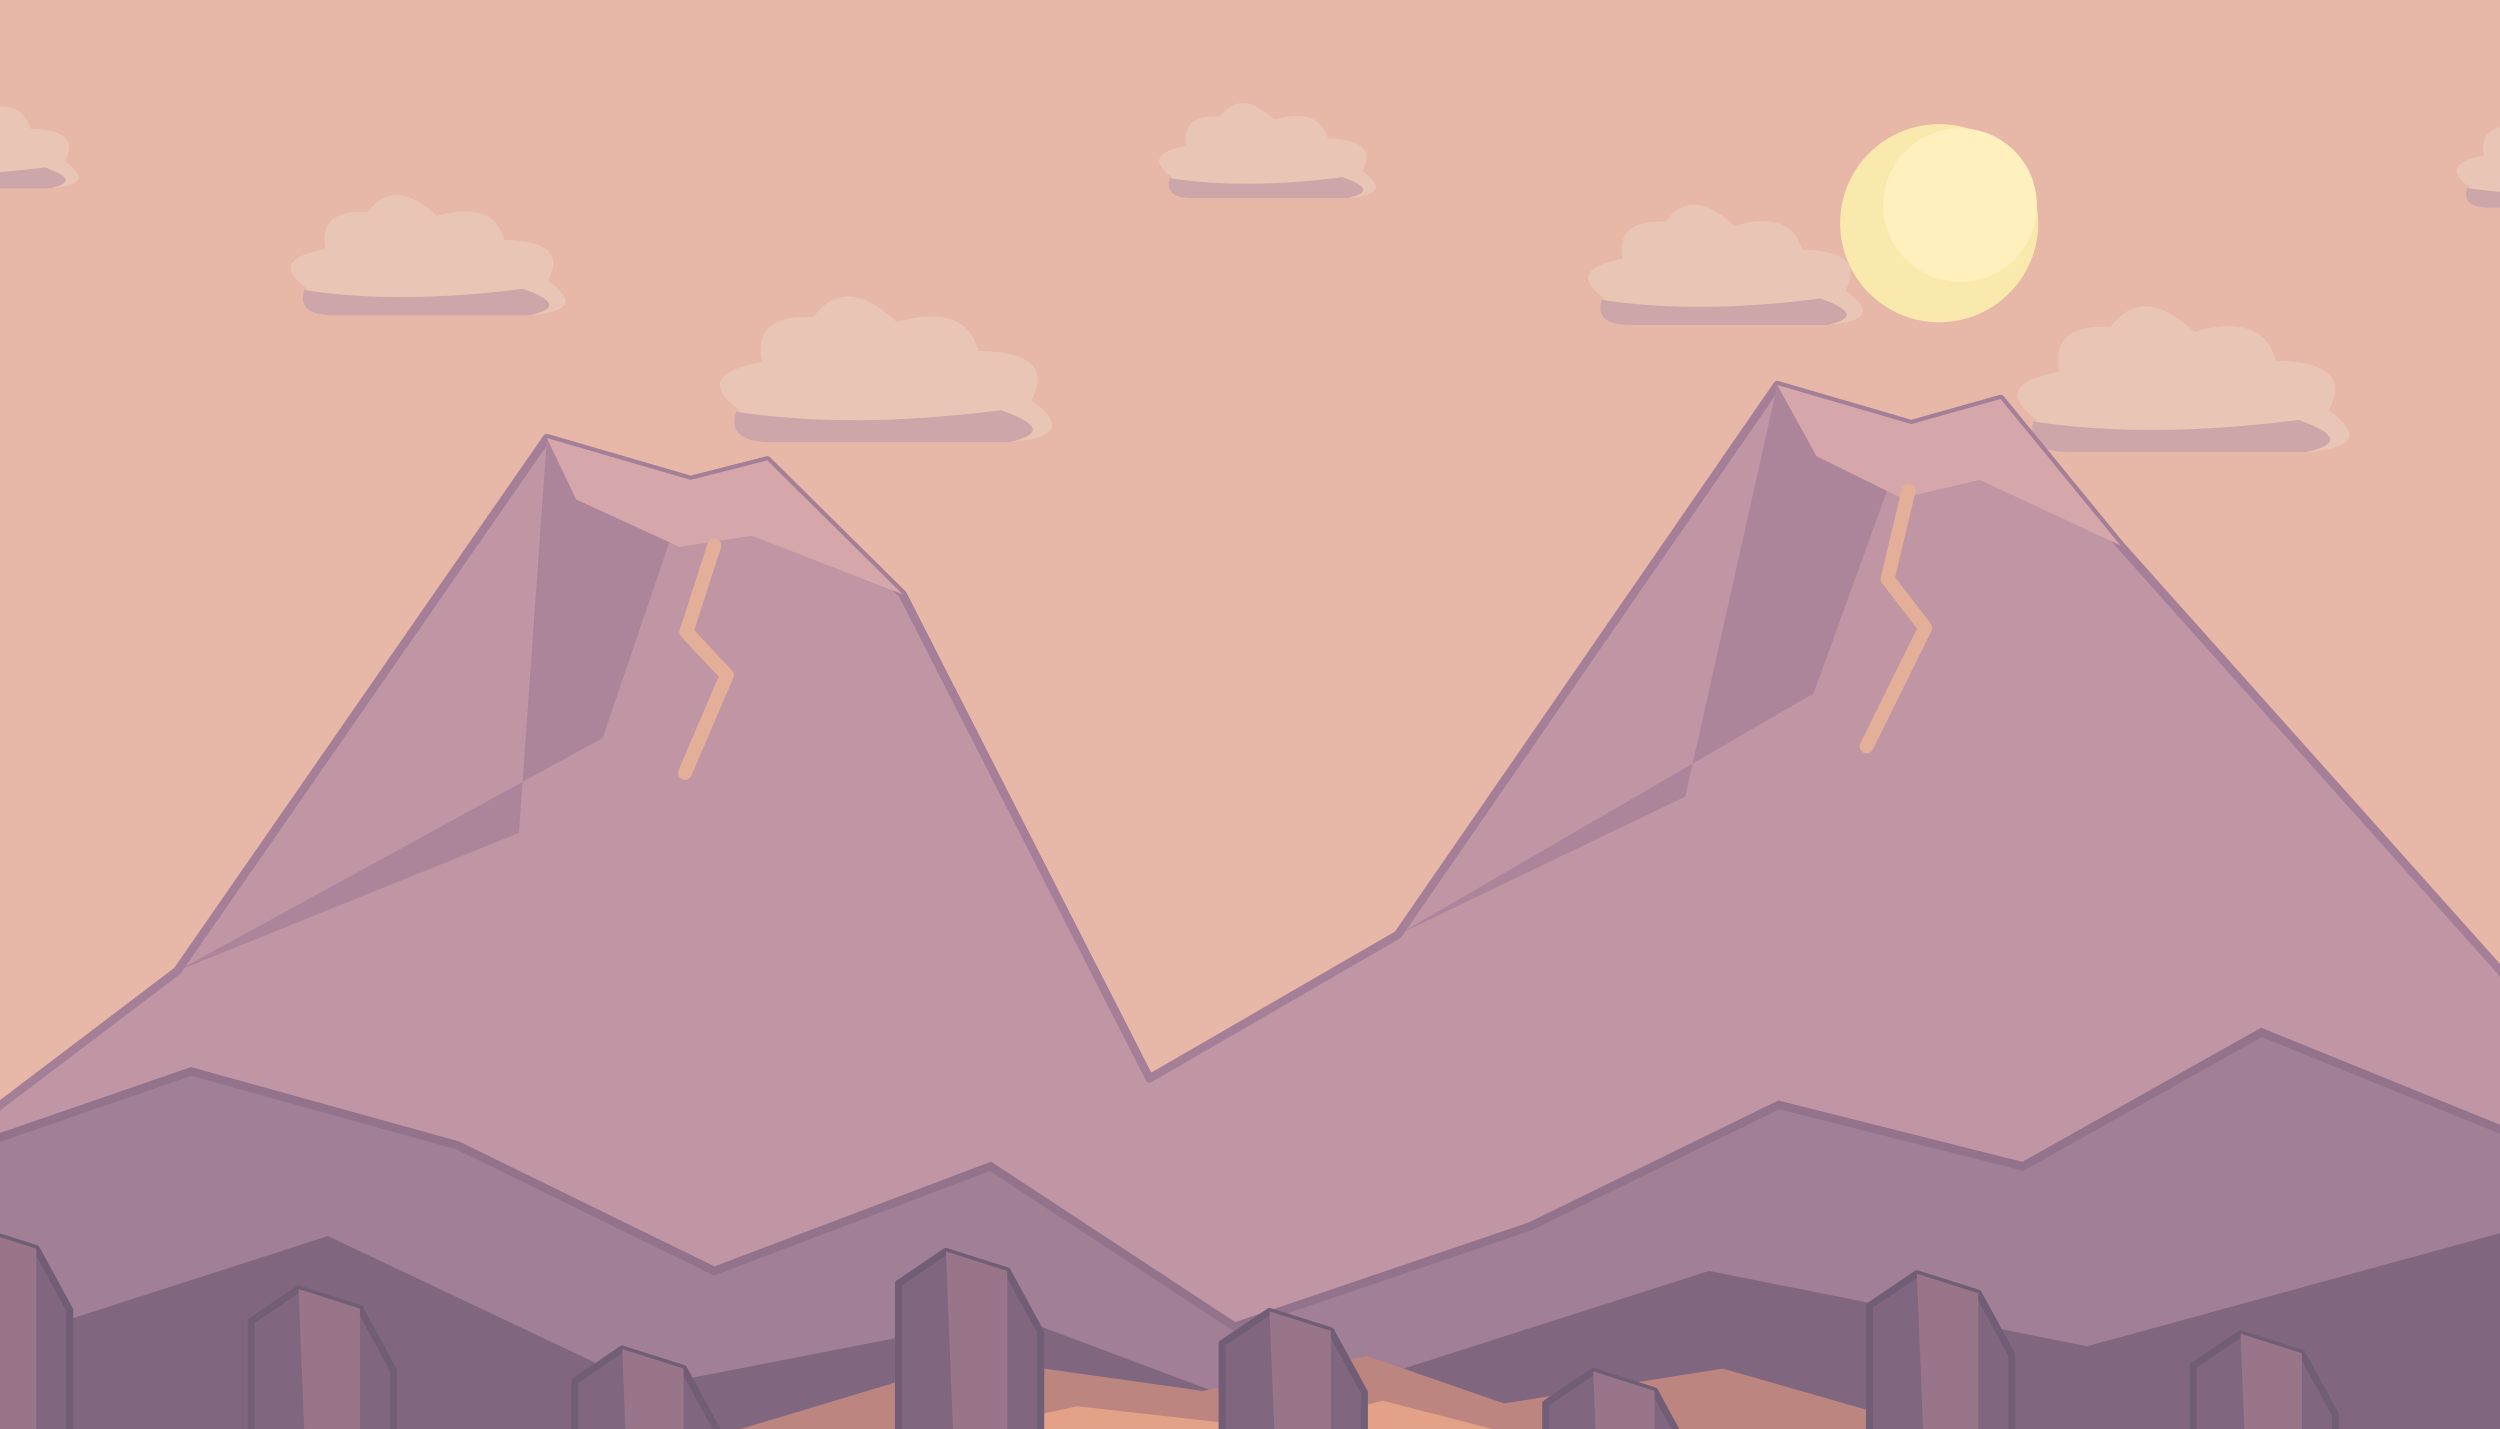
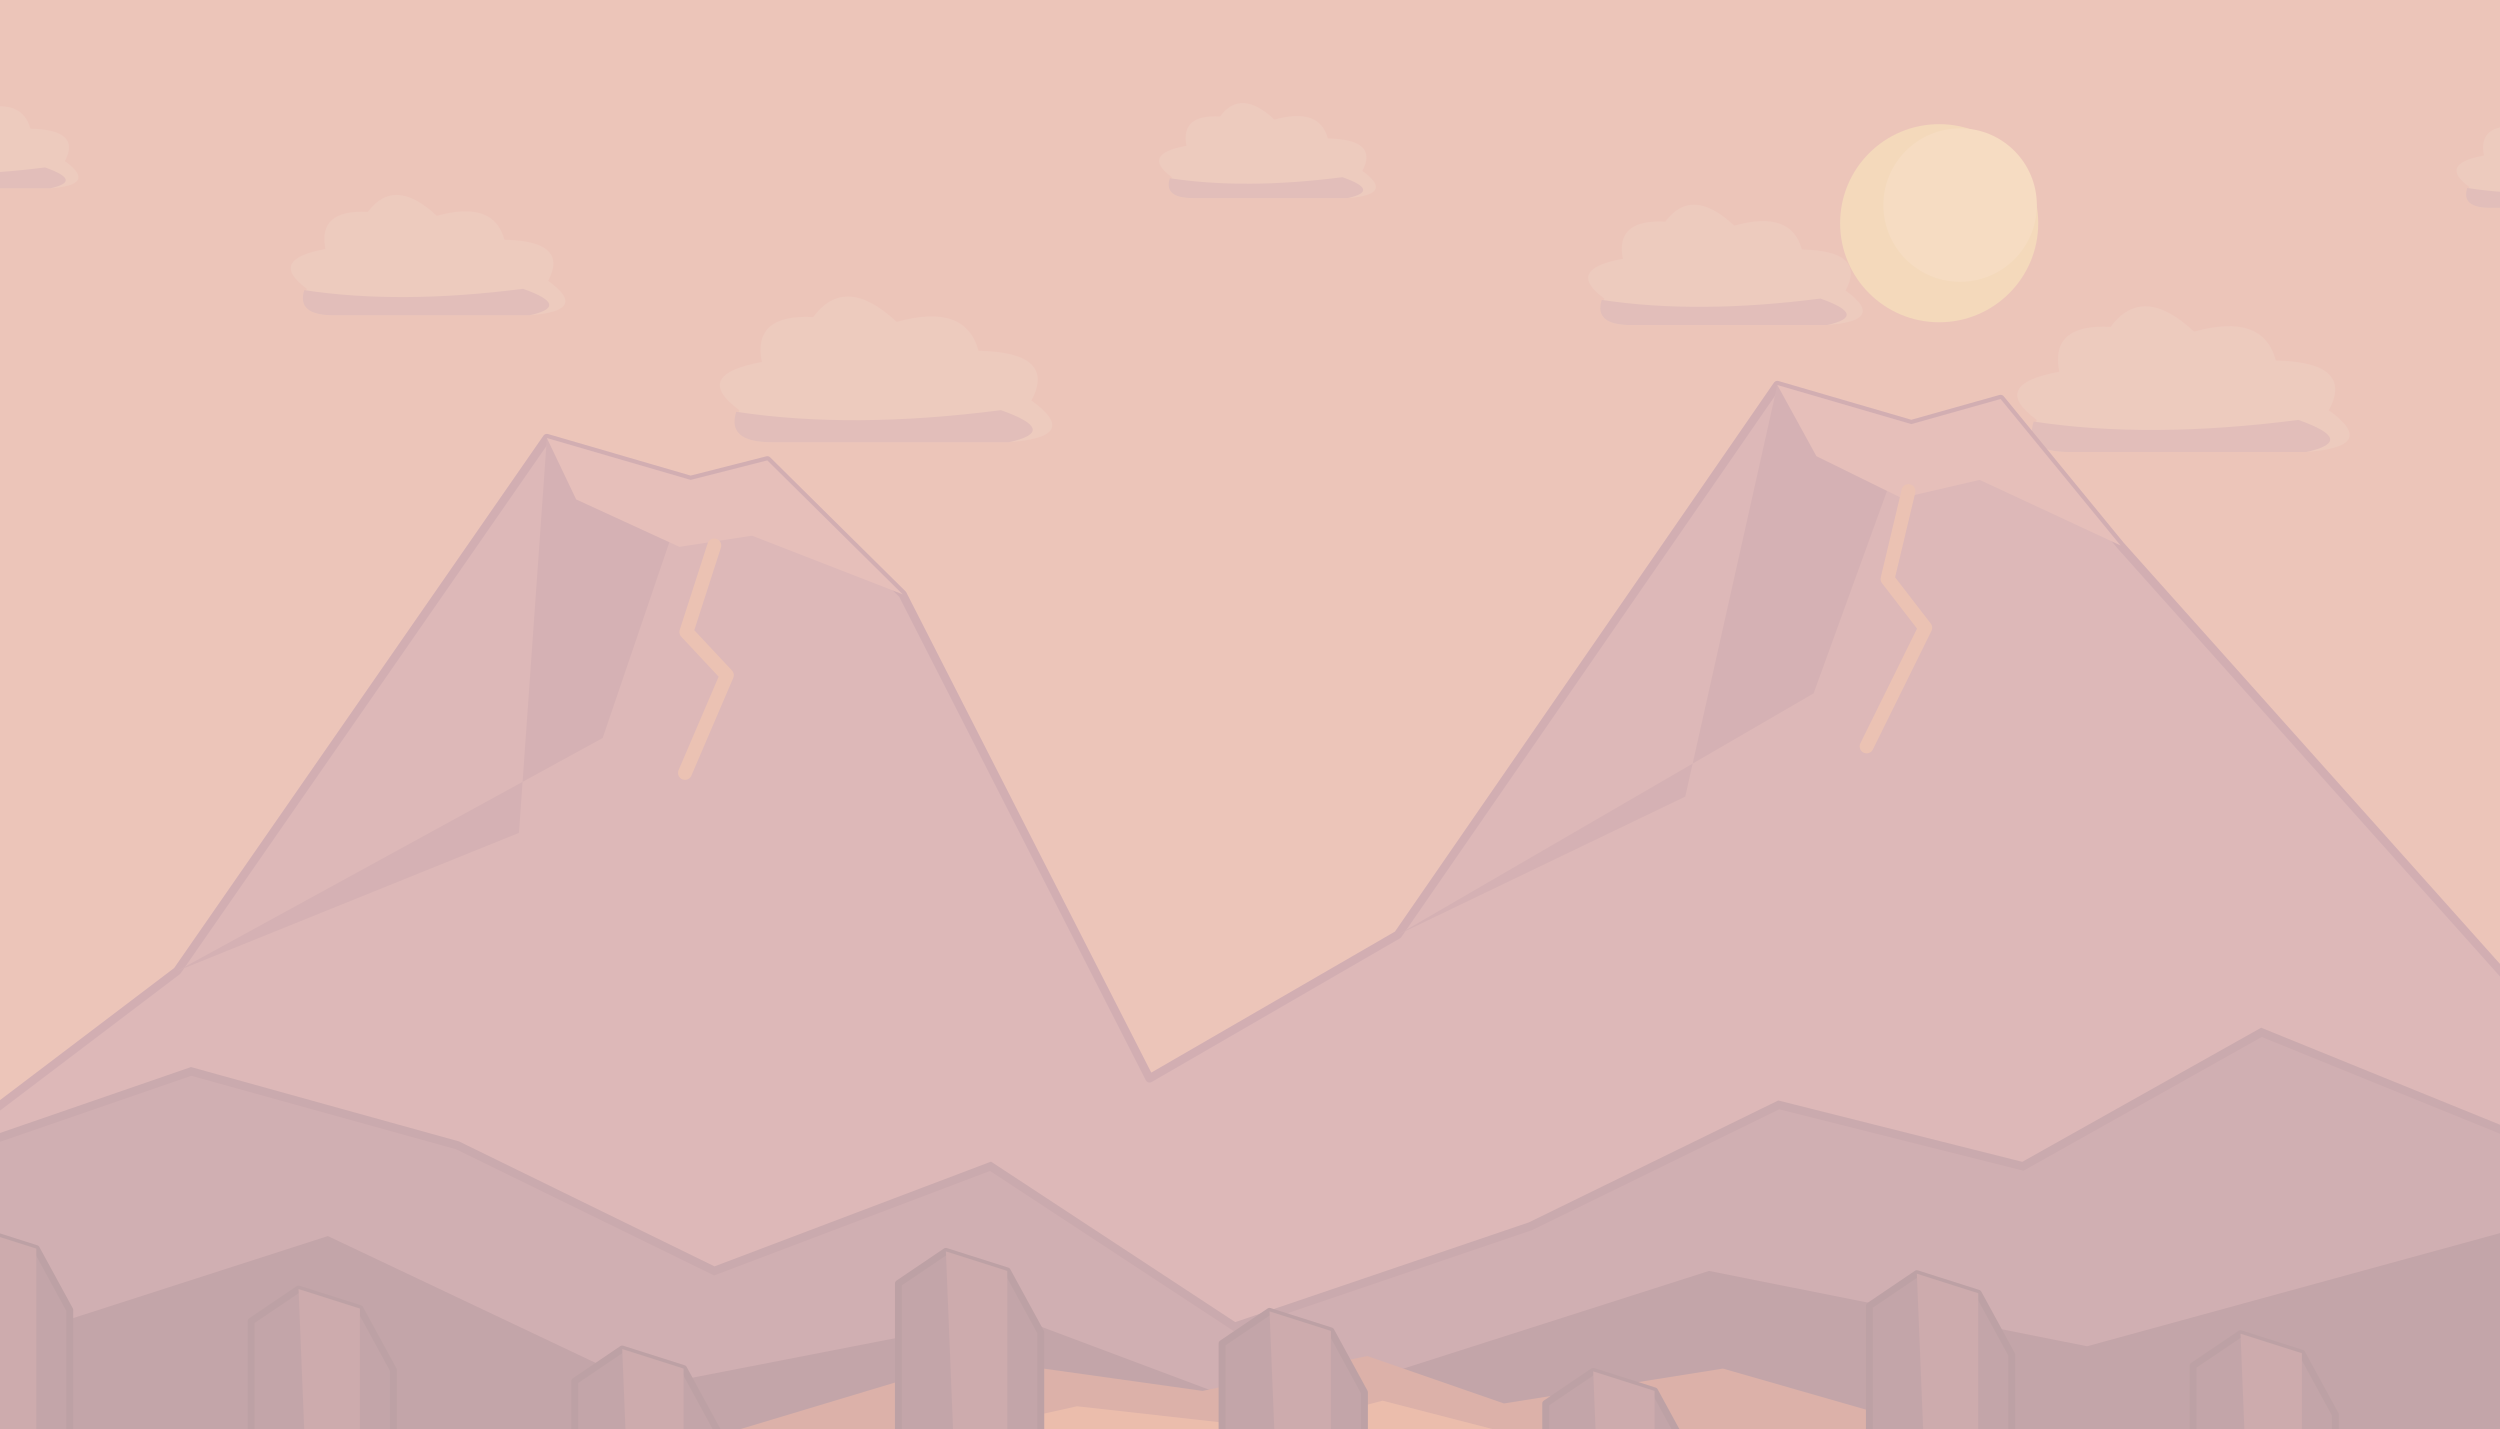
<svg xmlns="http://www.w3.org/2000/svg" viewBox="0 0 2688 1536" width="2688" height="1536">
  <g transform="scale(1.5 1.5)">
    <rect x="-3000" y="-3000" width="8000" height="8000" fill="#e7b7a8" />
    <circle cx="1390" cy="160" r="71" fill="#f9e9ad" />
    <circle cx="1405" cy="147" r="55" fill="#fff0bd" />
    <g transform="translate(-90 90) scale(0.75)">
      <path d="M0 40Q-30 18 14 10Q8-20 46-18Q66-45 98-15Q141-27 149 3Q198 4 182 34Q214 57 167 60H20Q-8 60 0 40Z" fill="#e9c5b5" />
      <path d="M-2 41Q70 52 163 40Q200 53 168 60H20Q-8 60-2 41Z" fill="#cda6a9" />
    </g>
    <g transform="translate(220 169) scale(0.95)">
      <path d="M0 40Q-30 18 14 10Q8-20 46-18Q66-45 98-15Q141-27 149 3Q198 4 182 34Q214 57 167 60H20Q-8 60 0 40Z" fill="#e9c5b5" />
      <path d="M-2 41Q70 52 163 40Q200 53 168 60H20Q-8 60-2 41Z" fill="#cda6a9" />
    </g>
    <g transform="translate(530 248) scale(1.15)">
      <path d="M0 40Q-30 18 14 10Q8-20 46-18Q66-45 98-15Q141-27 149 3Q198 4 182 34Q214 57 167 60H20Q-8 60 0 40Z" fill="#e9c5b5" />
      <path d="M-2 41Q70 52 163 40Q200 53 168 60H20Q-8 60-2 41Z" fill="#cda6a9" />
    </g>
    <g transform="translate(840 97) scale(0.75)">
      <path d="M0 40Q-30 18 14 10Q8-20 46-18Q66-45 98-15Q141-27 149 3Q198 4 182 34Q214 57 167 60H20Q-8 60 0 40Z" fill="#e9c5b5" />
      <path d="M-2 41Q70 52 163 40Q200 53 168 60H20Q-8 60-2 41Z" fill="#cda6a9" />
    </g>
    <g transform="translate(1150 176) scale(0.95)">
      <path d="M0 40Q-30 18 14 10Q8-20 46-18Q66-45 98-15Q141-27 149 3Q198 4 182 34Q214 57 167 60H20Q-8 60 0 40Z" fill="#e9c5b5" />
      <path d="M-2 41Q70 52 163 40Q200 53 168 60H20Q-8 60-2 41Z" fill="#cda6a9" />
    </g>
    <g transform="translate(1460 255) scale(1.15)">
      <path d="M0 40Q-30 18 14 10Q8-20 46-18Q66-45 98-15Q141-27 149 3Q198 4 182 34Q214 57 167 60H20Q-8 60 0 40Z" fill="#e9c5b5" />
      <path d="M-2 41Q70 52 163 40Q200 53 168 60H20Q-8 60-2 41Z" fill="#cda6a9" />
    </g>
    <g transform="translate(1770 104) scale(0.75)">
      <path d="M0 40Q-30 18 14 10Q8-20 46-18Q66-45 98-15Q141-27 149 3Q198 4 182 34Q214 57 167 60H20Q-8 60 0 40Z" fill="#e9c5b5" />
      <path d="M-2 41Q70 52 163 40Q200 53 168 60H20Q-8 60-2 41Z" fill="#cda6a9" />
    </g>
    <path d="M-80 853L127 696L392 314L495 344L550 330L647 426L824 773L1002 670L1274 276L1370 304L1434 286L1520 391L1872 785V1120H-80Z" fill="#c096a5" stroke="#a57e97" stroke-width="6" stroke-linejoin="round" />
    <path d="M392 314L372 597L127 696L432 529L495 344ZM1274 276L1208 571L1002 670L1300 497L1370 304Z" fill="#ad859a" />
    <path d="M392 314L495 344L550 330L647 426L539 384L487 392L413 358ZM1274 276L1370 304L1434 286L1520 391L1419 344L1363 357L1302 327Z" fill="#d6a7aa" />
    <g fill="none" stroke="#e4af98" stroke-width="10" stroke-linecap="round" stroke-linejoin="round">
      <path d="M512 391L492 453L521 484L491 554M1368 352L1353 415L1380 450L1338 535" />
    </g>
    <path d="M-60 976L-60 836L137 768L328 821L512 911L710 836L885 951L1097 879L1275 792L1450 836L1621 740L1850 833V1120H-60Z" fill="#a17f96" stroke="#92738b" stroke-width="6" />
    <path d="M-60 981L235 886L463 994L725 943L909 1012L1225 911L1496 965L1850 868V1120H-60Z" fill="#80677f" />
    <path d="M512 1030L698 974L862 997L980 972L1078 1006L1235 981L1451 1043Z" fill="#bd857f" />
    <path d="M646 1036L772 1008L915 1024L991 1004L1115 1036Z" fill="#e3a288" />
    <g stroke="#715d75" stroke-width="5" stroke-linejoin="round">
      <path d="M-52 1100V904l34-23 44 14 24 44v165Z" fill="#80677f" />
      <path d="M-18 881l9 223h35V895Z" fill="#987589" stroke="none" />
    </g>
    <g stroke="#715d75" stroke-width="5" stroke-linejoin="round">
      <path d="M180 1100V947l34-23 44 14 24 44v165Z" fill="#80677f" />
      <path d="M214 924l9 223h35V938Z" fill="#987589" stroke="none" />
    </g>
    <g stroke="#715d75" stroke-width="5" stroke-linejoin="round">
      <path d="M412 1100V990l34-23 44 14 24 44v165Z" fill="#80677f" />
      <path d="M446 967l9 223h35V981Z" fill="#987589" stroke="none" />
    </g>
    <g stroke="#715d75" stroke-width="5" stroke-linejoin="round">
      <path d="M644 1100V920l34-23 44 14 24 44v165Z" fill="#80677f" />
      <path d="M678 897l9 223h35V911Z" fill="#987589" stroke="none" />
    </g>
    <g stroke="#715d75" stroke-width="5" stroke-linejoin="round">
      <path d="M876 1100V963l34-23 44 14 24 44v165Z" fill="#80677f" />
      <path d="M910 940l9 223h35V954Z" fill="#987589" stroke="none" />
    </g>
    <g stroke="#715d75" stroke-width="5" stroke-linejoin="round">
      <path d="M1108 1100V1006l34-23 44 14 24 44v165Z" fill="#80677f" />
      <path d="M1142 983l9 223h35V997Z" fill="#987589" stroke="none" />
    </g>
    <g stroke="#715d75" stroke-width="5" stroke-linejoin="round">
      <path d="M1340 1100V936l34-23 44 14 24 44v165Z" fill="#80677f" />
      <path d="M1374 913l9 223h35V927Z" fill="#987589" stroke="none" />
    </g>
    <g stroke="#715d75" stroke-width="5" stroke-linejoin="round">
      <path d="M1572 1100V979l34-23 44 14 24 44v165Z" fill="#80677f" />
      <path d="M1606 956l9 223h35V970Z" fill="#987589" stroke="none" />
    </g>
    <g stroke="#715d75" stroke-width="5" stroke-linejoin="round">
      <path d="M1804 1100V909l34-23 44 14 24 44v165Z" fill="#80677f" />
      <path d="M1838 886l9 223h35V900Z" fill="#987589" stroke="none" />
    </g>
+     <rect x="-3000" y="-3000" width="8000" height="8000" fill="#f0cfc4" opacity=".6" />
  </g>
</svg>
